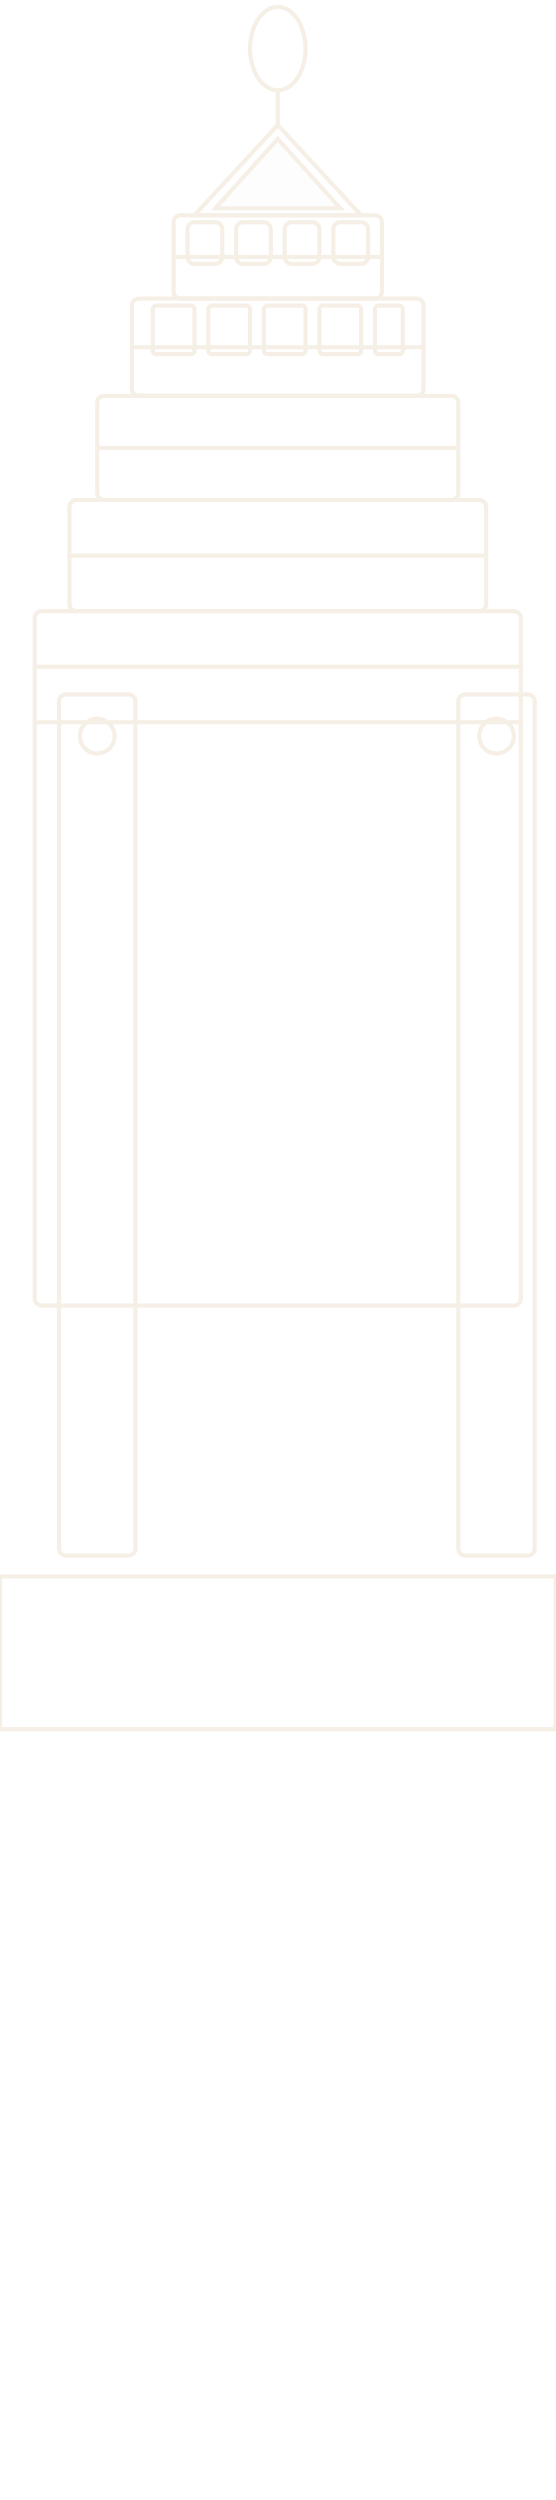
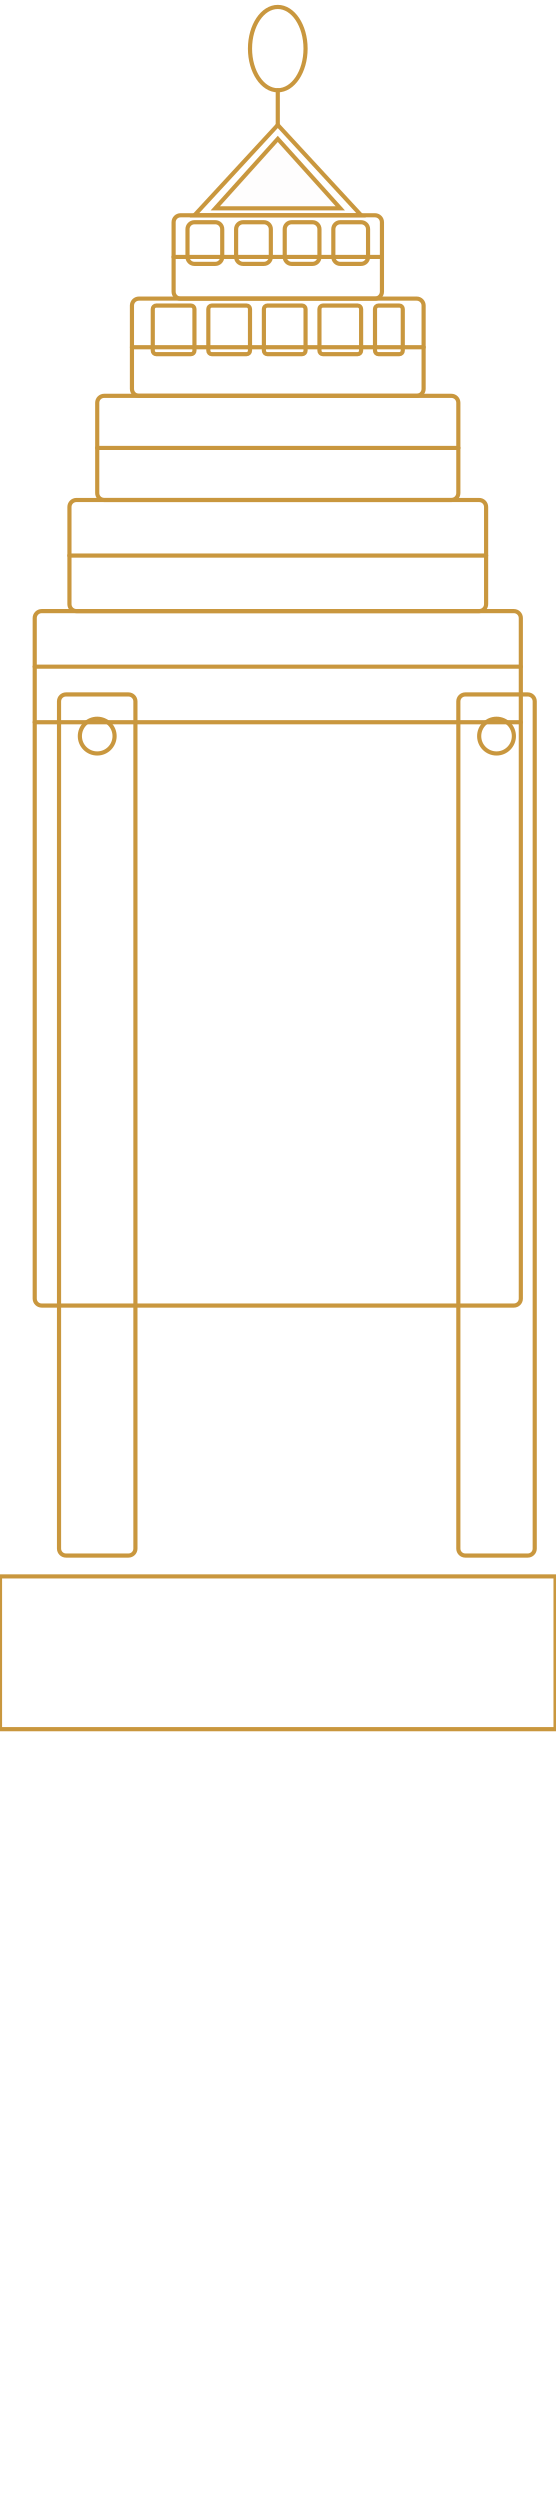
<svg xmlns="http://www.w3.org/2000/svg" viewBox="0 0 160 720" fill="none">
-   <g stroke="#F5EFE6" stroke-width="1.2" fill="none" stroke-linecap="round">
+   <g stroke="#C9973E" stroke-width="1.2" fill="none" stroke-linecap="round">
    <ellipse cx="80" cy="14" rx="8" ry="12" />
    <line x1="80" y1="26" x2="80" y2="36" />
    <polygon points="80,36 56,62 104,62" />
    <polygon points="80,40 62,60 98,60" fill="rgba(245,239,230,0.1)" />
    <rect x="50" y="62" width="60" height="24" rx="2" />
    <line x1="50" y1="74" x2="110" y2="74" />
    <rect x="54" y="64" width="10" height="12" rx="2" />
    <rect x="68" y="64" width="10" height="12" rx="2" />
    <rect x="82" y="64" width="10" height="12" rx="2" />
    <rect x="96" y="64" width="10" height="12" rx="2" />
    <rect x="38" y="86" width="84" height="28" rx="2" />
    <line x1="38" y1="100" x2="122" y2="100" />
    <rect x="44" y="88" width="12" height="14" rx="1" />
    <rect x="60" y="88" width="12" height="14" rx="1" />
    <rect x="76" y="88" width="12" height="14" rx="1" />
    <rect x="92" y="88" width="12" height="14" rx="1" />
    <rect x="108" y="88" width="8" height="14" rx="1" />
    <rect x="28" y="114" width="104" height="30" rx="2" />
    <line x1="28" y1="129" x2="132" y2="129" />
    <rect x="20" y="144" width="120" height="32" rx="2" />
    <line x1="20" y1="160" x2="140" y2="160" />
    <rect x="10" y="176" width="140" height="200" rx="2" />
    <line x1="10" y1="192" x2="150" y2="192" />
    <line x1="10" y1="208" x2="150" y2="208" />
    <rect x="17" y="200" width="22" height="248" rx="2" />
    <circle cx="28" cy="212" r="5" />
    <rect x="132" y="200" width="22" height="248" rx="2" />
    <circle cx="143" cy="212" r="5" />
    <rect x="0" y="454" width="160" height="44" />
  </g>
</svg>
